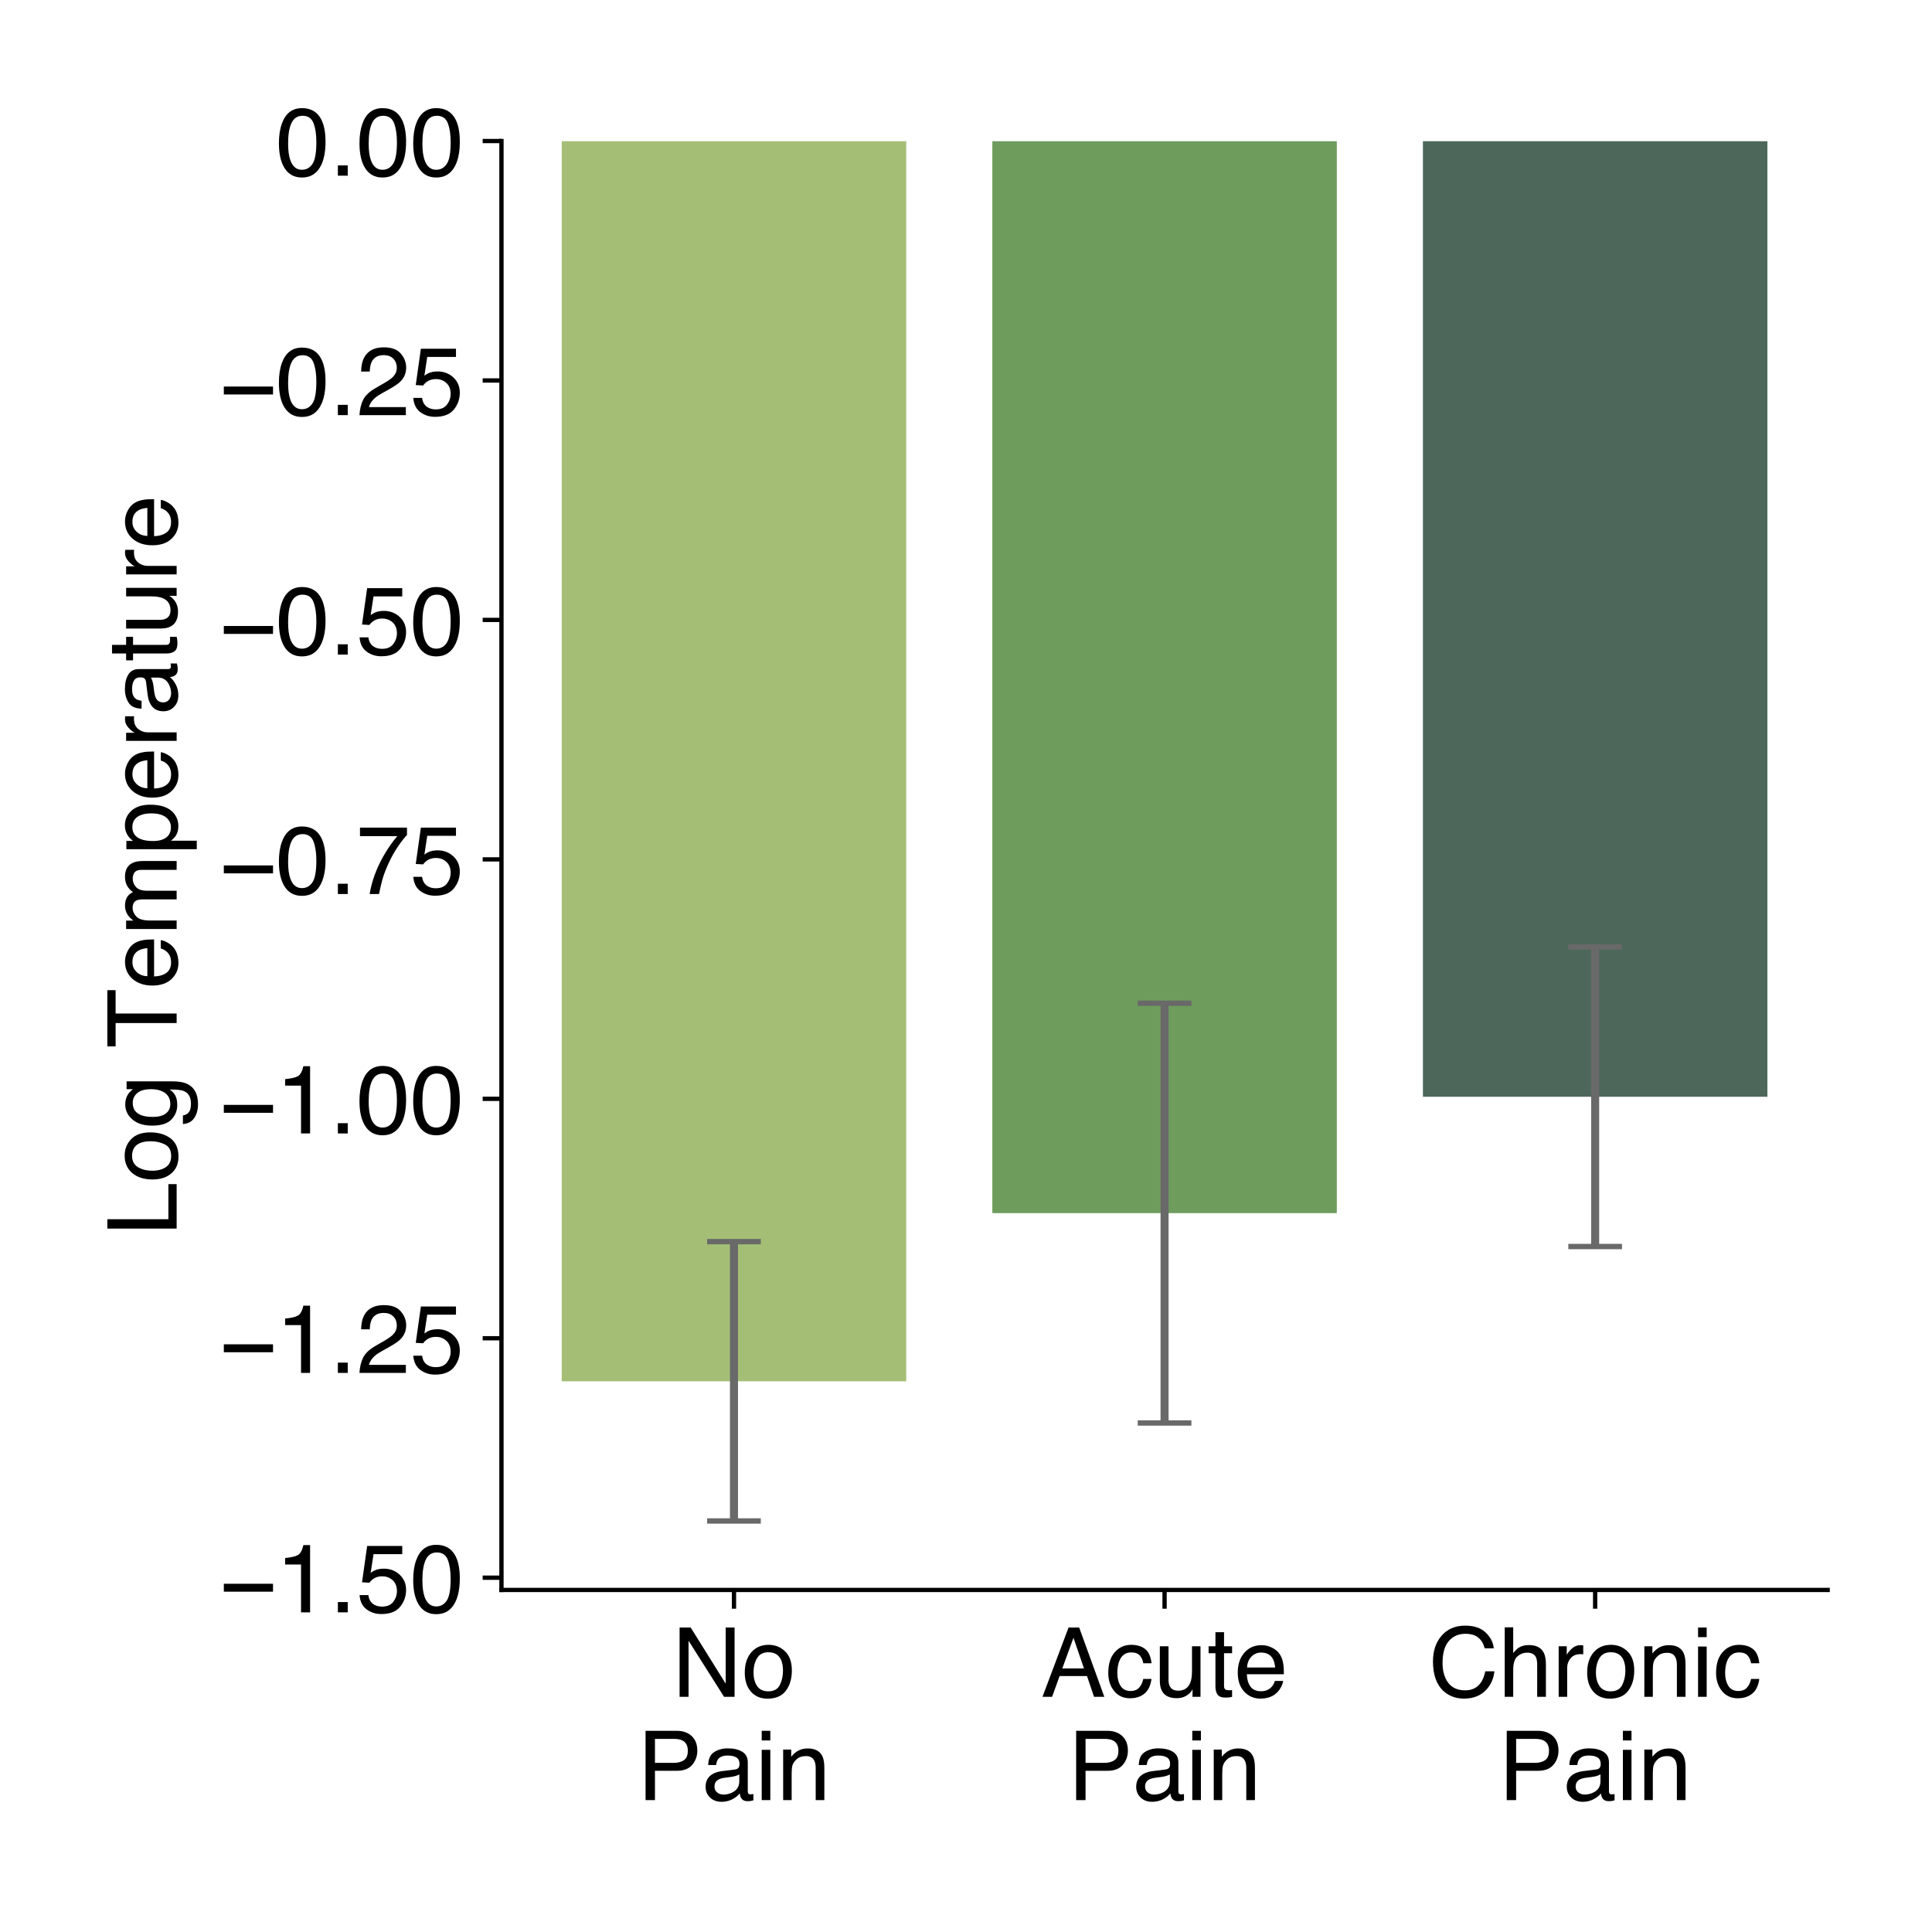
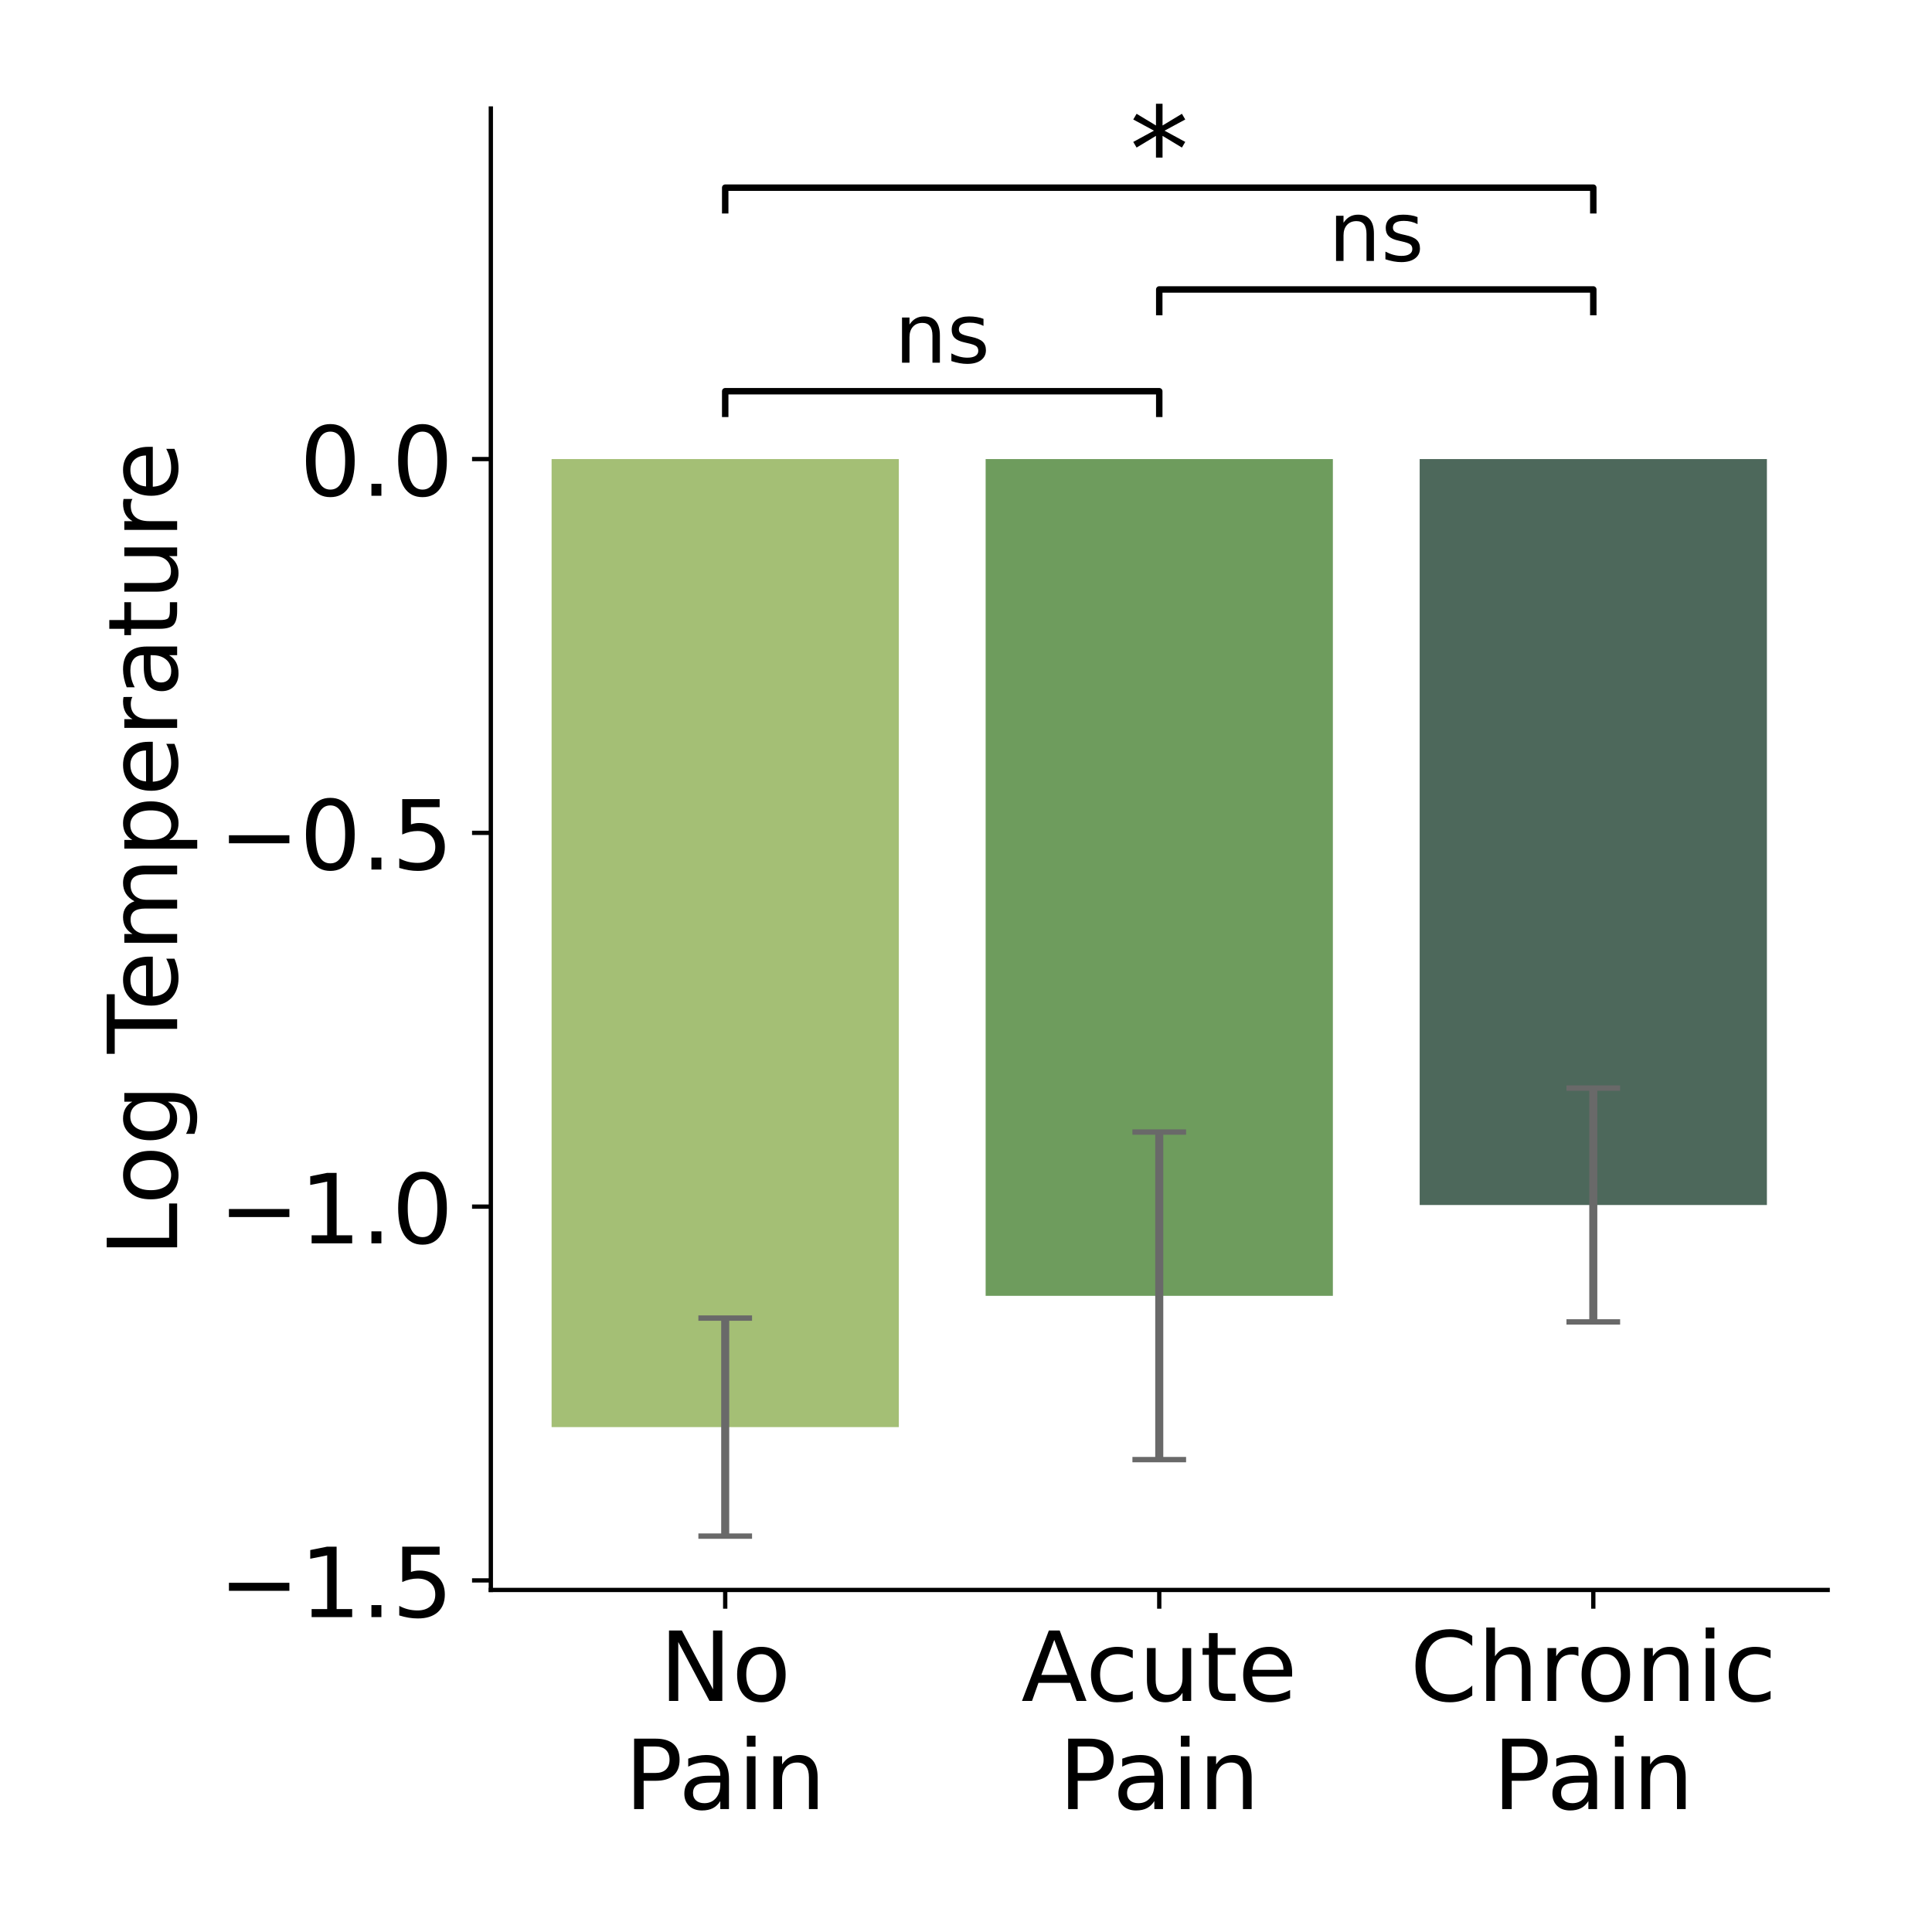
<svg xmlns="http://www.w3.org/2000/svg" xmlns:xlink="http://www.w3.org/1999/xlink" width="360pt" height="360pt" viewBox="0 0 360 360" version="1.1">
  <defs>
    <style type="text/css">*{stroke-linejoin: round; stroke-linecap: butt}</style>
  </defs>
  <g id="figure_1">
    <g id="patch_1">
      <path d="M 0 360  L 360 360  L 360 0  L 0 0  z " style="fill: #ffffff" />
    </g>
    <g id="axes_1">
      <g id="patch_2">
-         <path d="M 93.44 296.264  L 340.56 296.264  L 340.56 26.28  L 93.44 26.28  z " style="fill: #ffffff" />
+         <path d="M 91.46 296.264  L 340.56 296.264  L 340.56 20.218  L 91.46 20.218  z " style="fill: #ffffff" />
      </g>
      <g id="patch_3">
-         <path d="M 104.673 26.28  L 168.86 26.28  L 168.86 257.386  L 104.673 257.386  z " clip-path="url(#p06b70e4360)" style="fill: #85a947; opacity: 0.75" />
+         <path d="M 102.783 85.542  L 167.484 85.542  L 167.484 265.919  L 102.783 265.919  z " clip-path="url(#p947148af30)" style="fill: #85a947; opacity: 0.75" />
      </g>
      <g id="patch_4">
-         <path d="M 184.906 26.28  L 249.094 26.28  L 249.094 226.047  L 184.906 226.047  z " clip-path="url(#p06b70e4360)" style="fill: #3e7b27; opacity: 0.75" />
+         <path d="M 183.659 85.542  L 248.361 85.542  L 248.361 241.46  L 183.659 241.46  z " clip-path="url(#p947148af30)" style="fill: #3e7b27; opacity: 0.75" />
      </g>
      <g id="patch_5">
-         <path d="M 265.14 26.28  L 329.327 26.28  L 329.327 204.364  L 265.14 204.364  z " clip-path="url(#p06b70e4360)" style="fill: #123524; opacity: 0.75" />
+         <path d="M 264.536 85.542  L 329.237 85.542  L 329.237 224.536  L 264.536 224.536  z " clip-path="url(#p947148af30)" style="fill: #123524; opacity: 0.75" />
      </g>
      <g id="matplotlib.axis_1">
        <g id="xtick_1">
          <g id="line2d_1">
            <defs>
-               <path id="mba456133bc" d="M 0 0  L 0 3.5  " style="stroke: #000000; stroke-width: 0.8" />
+               <path id="m9fb3efa54f" d="M 0 0  L 0 3.5  " style="stroke: #000000; stroke-width: 0.8" />
            </defs>
            <g>
-               <use xlink:href="#mba456133bc" x="136.766" y="296.264" style="stroke: #000000; stroke-width: 0.8" />
+               <use xlink:href="#m9fb3efa54f" x="135.133" y="296.264" style="stroke: #000000; stroke-width: 0.8" />
            </g>
          </g>
          <g id="text_1">
-             <g transform="translate(125.2617 316.1762) scale(0.18 -0.18)">
-               <defs>
-                 <path id="Helvetica-4e" d="M 488 4591  L 1222 4591  L 3541 872  L 3541 4591  L 4131 4591  L 4131 0  L 3434 0  L 1081 3716  L 1081 0  L 488 0  L 488 4591  z M 2269 4591  L 2269 4591  z " transform="scale(0.015625)" />
-                 <path id="Helvetica-6f" d="M 1741 363  Q 2300 363 2508 786  Q 2716 1209 2716 1728  Q 2716 2197 2566 2491  Q 2328 2953 1747 2953  Q 1231 2953 997 2559  Q 763 2166 763 1609  Q 763 1075 997 719  Q 1231 363 1741 363  z M 1763 3444  Q 2409 3444 2856 3012  Q 3303 2581 3303 1744  Q 3303 934 2909 406  Q 2516 -122 1688 -122  Q 997 -122 590 345  Q 184 813 184 1600  Q 184 2444 612 2944  Q 1041 3444 1763 3444  z M 1744 3428  L 1744 3428  z " transform="scale(0.015625)" />
-               </defs>
-               <use xlink:href="#Helvetica-4e" />
-               <use xlink:href="#Helvetica-6f" x="72.217" />
-             </g>
-             <g transform="translate(118.7536 335.4227) scale(0.18 -0.18)">
-               <defs>
-                 <path id="Helvetica-50" d="M 547 4591  L 2613 4591  Q 3225 4591 3600 4245  Q 3975 3900 3975 3275  Q 3975 2738 3640 2339  Q 3306 1941 2613 1941  L 1169 1941  L 1169 0  L 547 0  L 547 4591  z M 3347 3272  Q 3347 3778 2972 3959  Q 2766 4056 2406 4056  L 1169 4056  L 1169 2466  L 2406 2466  Q 2825 2466 3086 2644  Q 3347 2822 3347 3272  z " transform="scale(0.015625)" />
-                 <path id="Helvetica-61" d="M 844 891  Q 844 647 1022 506  Q 1200 366 1444 366  Q 1741 366 2019 503  Q 2488 731 2488 1250  L 2488 1703  Q 2384 1638 2221 1594  Q 2059 1550 1903 1531  L 1563 1488  Q 1256 1447 1103 1359  Q 844 1213 844 891  z M 2206 2028  Q 2400 2053 2466 2191  Q 2503 2266 2503 2406  Q 2503 2694 2298 2823  Q 2094 2953 1713 2953  Q 1272 2953 1088 2716  Q 984 2584 953 2325  L 428 2325  Q 444 2944 830 3186  Q 1216 3428 1725 3428  Q 2316 3428 2684 3203  Q 3050 2978 3050 2503  L 3050 575  Q 3050 488 3086 434  Q 3122 381 3238 381  Q 3275 381 3322 386  Q 3369 391 3422 400  L 3422 -16  Q 3291 -53 3222 -62  Q 3153 -72 3034 -72  Q 2744 -72 2613 134  Q 2544 244 2516 444  Q 2344 219 2022 53  Q 1700 -113 1313 -113  Q 847 -113 551 170  Q 256 453 256 878  Q 256 1344 547 1600  Q 838 1856 1309 1916  L 2206 2028  z M 1741 3428  L 1741 3428  z " transform="scale(0.015625)" />
-                 <path id="Helvetica-69" d="M 413 3331  L 984 3331  L 984 0  L 413 0  L 413 3331  z M 413 4591  L 984 4591  L 984 3953  L 413 3953  L 413 4591  z " transform="scale(0.015625)" />
-                 <path id="Helvetica-6e" d="M 413 3347  L 947 3347  L 947 2872  Q 1184 3166 1450 3294  Q 1716 3422 2041 3422  Q 2753 3422 3003 2925  Q 3141 2653 3141 2147  L 3141 0  L 2569 0  L 2569 2109  Q 2569 2416 2478 2603  Q 2328 2916 1934 2916  Q 1734 2916 1606 2875  Q 1375 2806 1200 2600  Q 1059 2434 1017 2257  Q 975 2081 975 1753  L 975 0  L 413 0  L 413 3347  z M 1734 3428  L 1734 3428  z " transform="scale(0.015625)" />
-               </defs>
-               <use xlink:href="#Helvetica-50" />
-               <use xlink:href="#Helvetica-61" x="66.699" />
-               <use xlink:href="#Helvetica-69" x="122.314" />
-               <use xlink:href="#Helvetica-6e" x="144.531" />
+             <g transform="translate(122.8934 316.9412) scale(0.18 -0.18)">
+               <defs>
+                 <path id="DejaVuSans-4e" d="M 628 4666  L 1478 4666  L 3547 763  L 3547 4666  L 4159 4666  L 4159 0  L 3309 0  L 1241 3903  L 1241 0  L 628 0  L 628 4666  z " transform="scale(0.015625)" />
+                 <path id="DejaVuSans-6f" d="M 1959 3097  Q 1497 3097 1228 2736  Q 959 2375 959 1747  Q 959 1119 1226 758  Q 1494 397 1959 397  Q 2419 397 2687 759  Q 2956 1122 2956 1747  Q 2956 2369 2687 2733  Q 2419 3097 1959 3097  z M 1959 3584  Q 2709 3584 3137 3096  Q 3566 2609 3566 1747  Q 3566 888 3137 398  Q 2709 -91 1959 -91  Q 1206 -91 779 398  Q 353 888 353 1747  Q 353 2609 779 3096  Q 1206 3584 1959 3584  z " transform="scale(0.015625)" />
+               </defs>
+               <use xlink:href="#DejaVuSans-4e" />
+               <use xlink:href="#DejaVuSans-6f" transform="translate(74.80469 0)" />
+             </g>
+             <g transform="translate(116.3923 337.0972) scale(0.18 -0.18)">
+               <defs>
+                 <path id="DejaVuSans-50" d="M 1259 4147  L 1259 2394  L 2053 2394  Q 2494 2394 2734 2622  Q 2975 2850 2975 3272  Q 2975 3691 2734 3919  Q 2494 4147 2053 4147  L 1259 4147  z M 628 4666  L 2053 4666  Q 2838 4666 3239 4311  Q 3641 3956 3641 3272  Q 3641 2581 3239 2228  Q 2838 1875 2053 1875  L 1259 1875  L 1259 0  L 628 0  L 628 4666  z " transform="scale(0.015625)" />
+                 <path id="DejaVuSans-61" d="M 2194 1759  Q 1497 1759 1228 1600  Q 959 1441 959 1056  Q 959 750 1161 570  Q 1363 391 1709 391  Q 2188 391 2477 730  Q 2766 1069 2766 1631  L 2766 1759  L 2194 1759  z M 3341 1997  L 3341 0  L 2766 0  L 2766 531  Q 2569 213 2275 61  Q 1981 -91 1556 -91  Q 1019 -91 701 211  Q 384 513 384 1019  Q 384 1609 779 1909  Q 1175 2209 1959 2209  L 2766 2209  L 2766 2266  Q 2766 2663 2505 2880  Q 2244 3097 1772 3097  Q 1472 3097 1187 3025  Q 903 2953 641 2809  L 641 3341  Q 956 3463 1253 3523  Q 1550 3584 1831 3584  Q 2591 3584 2966 3190  Q 3341 2797 3341 1997  z " transform="scale(0.015625)" />
+                 <path id="DejaVuSans-69" d="M 603 3500  L 1178 3500  L 1178 0  L 603 0  L 603 3500  z M 603 4863  L 1178 4863  L 1178 4134  L 603 4134  L 603 4863  z " transform="scale(0.015625)" />
+                 <path id="DejaVuSans-6e" d="M 3513 2113  L 3513 0  L 2938 0  L 2938 2094  Q 2938 2591 2744 2837  Q 2550 3084 2163 3084  Q 1697 3084 1428 2787  Q 1159 2491 1159 1978  L 1159 0  L 581 0  L 581 3500  L 1159 3500  L 1159 2956  Q 1366 3272 1645 3428  Q 1925 3584 2291 3584  Q 2894 3584 3203 3211  Q 3513 2838 3513 2113  z " transform="scale(0.015625)" />
+               </defs>
+               <use xlink:href="#DejaVuSans-50" />
+               <use xlink:href="#DejaVuSans-61" transform="translate(55.80273 0)" />
+               <use xlink:href="#DejaVuSans-69" transform="translate(117.082 0)" />
+               <use xlink:href="#DejaVuSans-6e" transform="translate(144.8652 0)" />
            </g>
          </g>
        </g>
        <g id="xtick_2">
          <g id="line2d_2">
            <g>
-               <use xlink:href="#mba456133bc" x="217" y="296.264" style="stroke: #000000; stroke-width: 0.8" />
+               <use xlink:href="#m9fb3efa54f" x="216.01" y="296.264" style="stroke: #000000; stroke-width: 0.8" />
            </g>
          </g>
          <g id="text_2">
-             <g transform="translate(193.9867 316.1762) scale(0.18 -0.18)">
-               <defs>
-                 <path id="Helvetica-41" d="M 2844 1881  L 2147 3909  L 1406 1881  L 2844 1881  z M 1822 4591  L 2525 4591  L 4191 0  L 3509 0  L 3044 1375  L 1228 1375  L 731 0  L 94 0  L 1822 4591  z M 2144 4591  L 2144 4591  z " transform="scale(0.015625)" />
-                 <path id="Helvetica-63" d="M 1703 3444  Q 2269 3444 2623 3169  Q 2978 2894 3050 2222  L 2503 2222  Q 2453 2531 2275 2736  Q 2097 2941 1703 2941  Q 1166 2941 934 2416  Q 784 2075 784 1575  Q 784 1072 996 728  Q 1209 384 1666 384  Q 2016 384 2220 598  Q 2425 813 2503 1184  L 3050 1184  Q 2956 519 2581 211  Q 2206 -97 1622 -97  Q 966 -97 575 383  Q 184 863 184 1581  Q 184 2463 612 2953  Q 1041 3444 1703 3444  z M 1616 3428  L 1616 3428  z " transform="scale(0.015625)" />
-                 <path id="Helvetica-75" d="M 975 3347  L 975 1125  Q 975 869 1056 706  Q 1206 406 1616 406  Q 2203 406 2416 931  Q 2531 1213 2531 1703  L 2531 3347  L 3094 3347  L 3094 0  L 2563 0  L 2569 494  Q 2459 303 2297 172  Q 1975 -91 1516 -91  Q 800 -91 541 388  Q 400 644 400 1072  L 400 3347  L 975 3347  z M 1747 3428  L 1747 3428  z " transform="scale(0.015625)" />
-                 <path id="Helvetica-74" d="M 525 4281  L 1094 4281  L 1094 3347  L 1628 3347  L 1628 2888  L 1094 2888  L 1094 703  Q 1094 528 1213 469  Q 1278 434 1431 434  Q 1472 434 1519 436  Q 1566 438 1628 444  L 1628 0  Q 1531 -28 1426 -40  Q 1322 -53 1200 -53  Q 806 -53 665 148  Q 525 350 525 672  L 525 2888  L 72 2888  L 72 3347  L 525 3347  L 525 4281  z " transform="scale(0.015625)" />
-                 <path id="Helvetica-65" d="M 1806 3422  Q 2163 3422 2497 3255  Q 2831 3088 3006 2822  Q 3175 2569 3231 2231  Q 3281 2000 3281 1494  L 828 1494  Q 844 984 1069 676  Q 1294 369 1766 369  Q 2206 369 2469 659  Q 2619 828 2681 1050  L 3234 1050  Q 3213 866 3089 639  Q 2966 413 2813 269  Q 2556 19 2178 -69  Q 1975 -119 1719 -119  Q 1094 -119 659 336  Q 225 791 225 1609  Q 225 2416 662 2919  Q 1100 3422 1806 3422  z M 2703 1941  Q 2669 2306 2544 2525  Q 2313 2931 1772 2931  Q 1384 2931 1121 2651  Q 859 2372 844 1941  L 2703 1941  z M 1753 3428  L 1753 3428  z " transform="scale(0.015625)" />
-               </defs>
-               <use xlink:href="#Helvetica-41" />
-               <use xlink:href="#Helvetica-63" x="66.699" />
-               <use xlink:href="#Helvetica-75" x="116.699" />
-               <use xlink:href="#Helvetica-74" x="172.314" />
-               <use xlink:href="#Helvetica-65" x="200.098" />
-             </g>
-             <g transform="translate(198.9873 335.4227) scale(0.18 -0.18)">
-               <use xlink:href="#Helvetica-50" />
-               <use xlink:href="#Helvetica-61" x="66.699" />
-               <use xlink:href="#Helvetica-69" x="122.314" />
-               <use xlink:href="#Helvetica-6e" x="144.531" />
+             <g transform="translate(190.2925 316.9412) scale(0.18 -0.18)">
+               <defs>
+                 <path id="DejaVuSans-41" d="M 2188 4044  L 1331 1722  L 3047 1722  L 2188 4044  z M 1831 4666  L 2547 4666  L 4325 0  L 3669 0  L 3244 1197  L 1141 1197  L 716 0  L 50 0  L 1831 4666  z " transform="scale(0.015625)" />
+                 <path id="DejaVuSans-63" d="M 3122 3366  L 3122 2828  Q 2878 2963 2633 3030  Q 2388 3097 2138 3097  Q 1578 3097 1268 2742  Q 959 2388 959 1747  Q 959 1106 1268 751  Q 1578 397 2138 397  Q 2388 397 2633 464  Q 2878 531 3122 666  L 3122 134  Q 2881 22 2623 -34  Q 2366 -91 2075 -91  Q 1284 -91 818 406  Q 353 903 353 1747  Q 353 2603 823 3093  Q 1294 3584 2113 3584  Q 2378 3584 2631 3529  Q 2884 3475 3122 3366  z " transform="scale(0.015625)" />
+                 <path id="DejaVuSans-75" d="M 544 1381  L 544 3500  L 1119 3500  L 1119 1403  Q 1119 906 1312 657  Q 1506 409 1894 409  Q 2359 409 2629 706  Q 2900 1003 2900 1516  L 2900 3500  L 3475 3500  L 3475 0  L 2900 0  L 2900 538  Q 2691 219 2414 64  Q 2138 -91 1772 -91  Q 1169 -91 856 284  Q 544 659 544 1381  z M 1991 3584  L 1991 3584  z " transform="scale(0.015625)" />
+                 <path id="DejaVuSans-74" d="M 1172 4494  L 1172 3500  L 2356 3500  L 2356 3053  L 1172 3053  L 1172 1153  Q 1172 725 1289 603  Q 1406 481 1766 481  L 2356 481  L 2356 0  L 1766 0  Q 1100 0 847 248  Q 594 497 594 1153  L 594 3053  L 172 3053  L 172 3500  L 594 3500  L 594 4494  L 1172 4494  z " transform="scale(0.015625)" />
+                 <path id="DejaVuSans-65" d="M 3597 1894  L 3597 1613  L 953 1613  Q 991 1019 1311 708  Q 1631 397 2203 397  Q 2534 397 2845 478  Q 3156 559 3463 722  L 3463 178  Q 3153 47 2828 -22  Q 2503 -91 2169 -91  Q 1331 -91 842 396  Q 353 884 353 1716  Q 353 2575 817 3079  Q 1281 3584 2069 3584  Q 2775 3584 3186 3129  Q 3597 2675 3597 1894  z M 3022 2063  Q 3016 2534 2758 2815  Q 2500 3097 2075 3097  Q 1594 3097 1305 2825  Q 1016 2553 972 2059  L 3022 2063  z " transform="scale(0.015625)" />
+               </defs>
+               <use xlink:href="#DejaVuSans-41" />
+               <use xlink:href="#DejaVuSans-63" transform="translate(66.6582 0)" />
+               <use xlink:href="#DejaVuSans-75" transform="translate(121.6387 0)" />
+               <use xlink:href="#DejaVuSans-74" transform="translate(185.0176 0)" />
+               <use xlink:href="#DejaVuSans-65" transform="translate(224.2266 0)" />
+             </g>
+             <g transform="translate(197.2689 337.0972) scale(0.18 -0.18)">
+               <use xlink:href="#DejaVuSans-50" />
+               <use xlink:href="#DejaVuSans-61" transform="translate(55.80273 0)" />
+               <use xlink:href="#DejaVuSans-69" transform="translate(117.082 0)" />
+               <use xlink:href="#DejaVuSans-6e" transform="translate(144.8652 0)" />
            </g>
          </g>
        </g>
        <g id="xtick_3">
          <g id="line2d_3">
            <g>
-               <use xlink:href="#mba456133bc" x="297.234" y="296.264" style="stroke: #000000; stroke-width: 0.8" />
+               <use xlink:href="#m9fb3efa54f" x="296.887" y="296.264" style="stroke: #000000; stroke-width: 0.8" />
            </g>
          </g>
          <g id="text_3">
-             <g transform="translate(266.2231 316.1762) scale(0.18 -0.18)">
-               <defs>
-                 <path id="Helvetica-43" d="M 2422 4716  Q 3294 4716 3775 4256  Q 4256 3797 4309 3213  L 3703 3213  Q 3600 3656 3292 3915  Q 2984 4175 2428 4175  Q 1750 4175 1333 3698  Q 916 3222 916 2238  Q 916 1431 1292 929  Q 1669 428 2416 428  Q 3103 428 3463 956  Q 3653 1234 3747 1688  L 4353 1688  Q 4272 963 3816 472  Q 3269 -119 2341 -119  Q 1541 -119 997 366  Q 281 1006 281 2344  Q 281 3359 819 4009  Q 1400 4716 2422 4716  z M 2297 4716  L 2297 4716  z " transform="scale(0.015625)" />
-                 <path id="Helvetica-68" d="M 413 4606  L 975 4606  L 975 2894  Q 1175 3147 1334 3250  Q 1606 3428 2013 3428  Q 2741 3428 3000 2919  Q 3141 2641 3141 2147  L 3141 0  L 2563 0  L 2563 2109  Q 2563 2478 2469 2650  Q 2316 2925 1894 2925  Q 1544 2925 1259 2684  Q 975 2444 975 1775  L 975 0  L 413 0  L 413 4606  z " transform="scale(0.015625)" />
-                 <path id="Helvetica-72" d="M 428 3347  L 963 3347  L 963 2769  Q 1028 2938 1284 3180  Q 1541 3422 1875 3422  Q 1891 3422 1928 3419  Q 1966 3416 2056 3406  L 2056 2813  Q 2006 2822 1964 2825  Q 1922 2828 1872 2828  Q 1447 2828 1219 2554  Q 991 2281 991 1925  L 991 0  L 428 0  L 428 3347  z " transform="scale(0.015625)" />
-               </defs>
-               <use xlink:href="#Helvetica-43" />
-               <use xlink:href="#Helvetica-68" x="72.217" />
-               <use xlink:href="#Helvetica-72" x="127.832" />
-               <use xlink:href="#Helvetica-6f" x="161.133" />
-               <use xlink:href="#Helvetica-6e" x="216.748" />
-               <use xlink:href="#Helvetica-69" x="272.363" />
-               <use xlink:href="#Helvetica-63" x="294.58" />
-             </g>
-             <g transform="translate(279.2211 335.4227) scale(0.18 -0.18)">
-               <use xlink:href="#Helvetica-50" />
-               <use xlink:href="#Helvetica-61" x="66.699" />
-               <use xlink:href="#Helvetica-69" x="122.314" />
-               <use xlink:href="#Helvetica-6e" x="144.531" />
+             <g transform="translate(262.7415 316.9412) scale(0.18 -0.18)">
+               <defs>
+                 <path id="DejaVuSans-43" d="M 4122 4306  L 4122 3641  Q 3803 3938 3442 4084  Q 3081 4231 2675 4231  Q 1875 4231 1450 3742  Q 1025 3253 1025 2328  Q 1025 1406 1450 917  Q 1875 428 2675 428  Q 3081 428 3442 575  Q 3803 722 4122 1019  L 4122 359  Q 3791 134 3420 21  Q 3050 -91 2638 -91  Q 1578 -91 968 557  Q 359 1206 359 2328  Q 359 3453 968 4101  Q 1578 4750 2638 4750  Q 3056 4750 3426 4639  Q 3797 4528 4122 4306  z " transform="scale(0.015625)" />
+                 <path id="DejaVuSans-68" d="M 3513 2113  L 3513 0  L 2938 0  L 2938 2094  Q 2938 2591 2744 2837  Q 2550 3084 2163 3084  Q 1697 3084 1428 2787  Q 1159 2491 1159 1978  L 1159 0  L 581 0  L 581 4863  L 1159 4863  L 1159 2956  Q 1366 3272 1645 3428  Q 1925 3584 2291 3584  Q 2894 3584 3203 3211  Q 3513 2838 3513 2113  z " transform="scale(0.015625)" />
+                 <path id="DejaVuSans-72" d="M 2631 2963  Q 2534 3019 2420 3045  Q 2306 3072 2169 3072  Q 1681 3072 1420 2755  Q 1159 2438 1159 1844  L 1159 0  L 581 0  L 581 3500  L 1159 3500  L 1159 2956  Q 1341 3275 1631 3429  Q 1922 3584 2338 3584  Q 2397 3584 2469 3576  Q 2541 3569 2628 3553  L 2631 2963  z " transform="scale(0.015625)" />
+               </defs>
+               <use xlink:href="#DejaVuSans-43" />
+               <use xlink:href="#DejaVuSans-68" transform="translate(69.82422 0)" />
+               <use xlink:href="#DejaVuSans-72" transform="translate(133.2031 0)" />
+               <use xlink:href="#DejaVuSans-6f" transform="translate(172.0664 0)" />
+               <use xlink:href="#DejaVuSans-6e" transform="translate(233.248 0)" />
+               <use xlink:href="#DejaVuSans-69" transform="translate(296.627 0)" />
+               <use xlink:href="#DejaVuSans-63" transform="translate(324.4102 0)" />
+             </g>
+             <g transform="translate(278.1455 337.0972) scale(0.18 -0.18)">
+               <use xlink:href="#DejaVuSans-50" />
+               <use xlink:href="#DejaVuSans-61" transform="translate(55.80273 0)" />
+               <use xlink:href="#DejaVuSans-69" transform="translate(117.082 0)" />
+               <use xlink:href="#DejaVuSans-6e" transform="translate(144.8652 0)" />
            </g>
          </g>
        </g>
      </g>
      <g id="matplotlib.axis_2">
        <g id="ytick_1">
          <g id="line2d_4">
            <defs>
-               <path id="m35de6fe014" d="M 0 0  L -3.5 0  " style="stroke: #000000; stroke-width: 0.8" />
+               <path id="m0799de31fa" d="M 0 0  L -3.5 0  " style="stroke: #000000; stroke-width: 0.8" />
            </defs>
            <g>
-               <use xlink:href="#m35de6fe014" x="93.44" y="293.982" style="stroke: #000000; stroke-width: 0.8" />
+               <use xlink:href="#m0799de31fa" x="91.46" y="294.483" style="stroke: #000000; stroke-width: 0.8" />
            </g>
          </g>
          <g id="text_4">
-             <g transform="translate(40.89719 300.438) scale(0.18 -0.18)">
-               <defs>
-                 <path id="Helvetica-2212" d="M 3547 1894  L 3547 1369  L 288 1369  L 288 1894  L 3547 1894  z " transform="scale(0.015625)" />
-                 <path id="Helvetica-31" d="M 613 3169  L 613 3600  Q 1222 3659 1462 3798  Q 1703 3938 1822 4456  L 2266 4456  L 2266 0  L 1666 0  L 1666 3169  L 613 3169  z " transform="scale(0.015625)" />
-                 <path id="Helvetica-2e" d="M 547 681  L 1200 681  L 1200 0  L 547 0  L 547 681  z " transform="scale(0.015625)" />
-                 <path id="Helvetica-35" d="M 791 1141  Q 847 659 1238 475  Q 1438 381 1700 381  Q 2200 381 2440 700  Q 2681 1019 2681 1406  Q 2681 1875 2395 2131  Q 2109 2388 1709 2388  Q 1419 2388 1211 2275  Q 1003 2163 856 1963  L 369 1991  L 709 4400  L 3034 4400  L 3034 3856  L 1131 3856  L 941 2613  Q 1097 2731 1238 2791  Q 1488 2894 1816 2894  Q 2431 2894 2859 2497  Q 3288 2100 3288 1491  Q 3288 856 2895 371  Q 2503 -113 1644 -113  Q 1097 -113 676 195  Q 256 503 206 1141  L 791 1141  z " transform="scale(0.015625)" />
-                 <path id="Helvetica-30" d="M 1731 4475  Q 2600 4475 2988 3759  Q 3288 3206 3288 2244  Q 3288 1331 3016 734  Q 2622 -122 1728 -122  Q 922 -122 528 578  Q 200 1163 200 2147  Q 200 2909 397 3456  Q 766 4475 1731 4475  z M 1725 391  Q 2163 391 2422 778  Q 2681 1166 2681 2222  Q 2681 2984 2493 3476  Q 2306 3969 1766 3969  Q 1269 3969 1039 3501  Q 809 3034 809 2125  Q 809 1441 956 1025  Q 1181 391 1725 391  z " transform="scale(0.015625)" />
-               </defs>
-               <use xlink:href="#Helvetica-2212" />
-               <use xlink:href="#Helvetica-31" x="58.398" />
-               <use xlink:href="#Helvetica-2e" x="114.014" />
-               <use xlink:href="#Helvetica-35" x="141.797" />
-               <use xlink:href="#Helvetica-30" x="197.412" />
+             <g transform="translate(40.75094 301.3214) scale(0.18 -0.18)">
+               <defs>
+                 <path id="DejaVuSans-2212" d="M 678 2272  L 4684 2272  L 4684 1741  L 678 1741  L 678 2272  z " transform="scale(0.015625)" />
+                 <path id="DejaVuSans-31" d="M 794 531  L 1825 531  L 1825 4091  L 703 3866  L 703 4441  L 1819 4666  L 2450 4666  L 2450 531  L 3481 531  L 3481 0  L 794 0  L 794 531  z " transform="scale(0.015625)" />
+                 <path id="DejaVuSans-2e" d="M 684 794  L 1344 794  L 1344 0  L 684 0  L 684 794  z " transform="scale(0.015625)" />
+                 <path id="DejaVuSans-35" d="M 691 4666  L 3169 4666  L 3169 4134  L 1269 4134  L 1269 2991  Q 1406 3038 1543 3061  Q 1681 3084 1819 3084  Q 2600 3084 3056 2656  Q 3513 2228 3513 1497  Q 3513 744 3044 326  Q 2575 -91 1722 -91  Q 1428 -91 1123 -41  Q 819 9 494 109  L 494 744  Q 775 591 1075 516  Q 1375 441 1709 441  Q 2250 441 2565 725  Q 2881 1009 2881 1497  Q 2881 1984 2565 2268  Q 2250 2553 1709 2553  Q 1456 2553 1204 2497  Q 953 2441 691 2322  L 691 4666  z " transform="scale(0.015625)" />
+               </defs>
+               <use xlink:href="#DejaVuSans-2212" />
+               <use xlink:href="#DejaVuSans-31" transform="translate(83.78906 0)" />
+               <use xlink:href="#DejaVuSans-2e" transform="translate(147.4121 0)" />
+               <use xlink:href="#DejaVuSans-35" transform="translate(179.1992 0)" />
            </g>
          </g>
        </g>
        <g id="ytick_2">
          <g id="line2d_5">
            <g>
-               <use xlink:href="#m35de6fe014" x="93.44" y="249.365" style="stroke: #000000; stroke-width: 0.8" />
+               <use xlink:href="#m0799de31fa" x="91.46" y="224.836" style="stroke: #000000; stroke-width: 0.8" />
            </g>
          </g>
          <g id="text_5">
-             <g transform="translate(40.89719 255.821) scale(0.18 -0.18)">
-               <defs>
-                 <path id="Helvetica-32" d="M 200 0  Q 231 578 439 1006  Q 647 1434 1250 1784  L 1850 2131  Q 2253 2366 2416 2531  Q 2672 2791 2672 3125  Q 2672 3516 2437 3745  Q 2203 3975 1813 3975  Q 1234 3975 1013 3538  Q 894 3303 881 2888  L 309 2888  Q 319 3472 525 3841  Q 891 4491 1816 4491  Q 2584 4491 2939 4075  Q 3294 3659 3294 3150  Q 3294 2613 2916 2231  Q 2697 2009 2131 1694  L 1703 1456  Q 1397 1288 1222 1134  Q 909 863 828 531  L 3272 531  L 3272 0  L 200 0  z " transform="scale(0.015625)" />
-               </defs>
-               <use xlink:href="#Helvetica-2212" />
-               <use xlink:href="#Helvetica-31" x="58.398" />
-               <use xlink:href="#Helvetica-2e" x="114.014" />
-               <use xlink:href="#Helvetica-32" x="141.797" />
-               <use xlink:href="#Helvetica-35" x="197.412" />
+             <g transform="translate(40.75094 231.6744) scale(0.18 -0.18)">
+               <defs>
+                 <path id="DejaVuSans-30" d="M 2034 4250  Q 1547 4250 1301 3770  Q 1056 3291 1056 2328  Q 1056 1369 1301 889  Q 1547 409 2034 409  Q 2525 409 2770 889  Q 3016 1369 3016 2328  Q 3016 3291 2770 3770  Q 2525 4250 2034 4250  z M 2034 4750  Q 2819 4750 3233 4129  Q 3647 3509 3647 2328  Q 3647 1150 3233 529  Q 2819 -91 2034 -91  Q 1250 -91 836 529  Q 422 1150 422 2328  Q 422 3509 836 4129  Q 1250 4750 2034 4750  z " transform="scale(0.015625)" />
+               </defs>
+               <use xlink:href="#DejaVuSans-2212" />
+               <use xlink:href="#DejaVuSans-31" transform="translate(83.78906 0)" />
+               <use xlink:href="#DejaVuSans-2e" transform="translate(147.4121 0)" />
+               <use xlink:href="#DejaVuSans-30" transform="translate(179.1992 0)" />
            </g>
          </g>
        </g>
        <g id="ytick_3">
          <g id="line2d_6">
            <g>
-               <use xlink:href="#m35de6fe014" x="93.44" y="204.748" style="stroke: #000000; stroke-width: 0.8" />
+               <use xlink:href="#m0799de31fa" x="91.46" y="155.189" style="stroke: #000000; stroke-width: 0.8" />
            </g>
          </g>
          <g id="text_6">
-             <g transform="translate(40.89719 211.204) scale(0.18 -0.18)">
-               <use xlink:href="#Helvetica-2212" />
-               <use xlink:href="#Helvetica-31" x="58.398" />
-               <use xlink:href="#Helvetica-2e" x="114.014" />
-               <use xlink:href="#Helvetica-30" x="141.797" />
-               <use xlink:href="#Helvetica-30" x="197.412" />
+             <g transform="translate(40.75094 162.0273) scale(0.18 -0.18)">
+               <use xlink:href="#DejaVuSans-2212" />
+               <use xlink:href="#DejaVuSans-30" transform="translate(83.78906 0)" />
+               <use xlink:href="#DejaVuSans-2e" transform="translate(147.4121 0)" />
+               <use xlink:href="#DejaVuSans-35" transform="translate(179.1992 0)" />
            </g>
          </g>
        </g>
        <g id="ytick_4">
          <g id="line2d_7">
            <g>
-               <use xlink:href="#m35de6fe014" x="93.44" y="160.131" style="stroke: #000000; stroke-width: 0.8" />
+               <use xlink:href="#m0799de31fa" x="91.46" y="85.542" style="stroke: #000000; stroke-width: 0.8" />
            </g>
          </g>
          <g id="text_7">
-             <g transform="translate(40.89719 166.587) scale(0.18 -0.18)">
-               <defs>
-                 <path id="Helvetica-37" d="M 3347 4400  L 3347 3909  Q 3131 3700 2773 3181  Q 2416 2663 2141 2063  Q 1869 1478 1728 997  Q 1638 688 1494 0  L 872 0  Q 1084 1281 1809 2550  Q 2238 3294 2709 3834  L 234 3834  L 234 4400  L 3347 4400  z " transform="scale(0.015625)" />
-               </defs>
-               <use xlink:href="#Helvetica-2212" />
-               <use xlink:href="#Helvetica-30" x="58.398" />
-               <use xlink:href="#Helvetica-2e" x="114.014" />
-               <use xlink:href="#Helvetica-37" x="141.797" />
-               <use xlink:href="#Helvetica-35" x="197.412" />
-             </g>
-           </g>
-         </g>
-         <g id="ytick_5">
-           <g id="line2d_8">
-             <g>
-               <use xlink:href="#m35de6fe014" x="93.44" y="115.514" style="stroke: #000000; stroke-width: 0.8" />
-             </g>
-           </g>
-           <g id="text_8">
-             <g transform="translate(40.89719 121.9701) scale(0.18 -0.18)">
-               <use xlink:href="#Helvetica-2212" />
-               <use xlink:href="#Helvetica-30" x="58.398" />
-               <use xlink:href="#Helvetica-2e" x="114.014" />
-               <use xlink:href="#Helvetica-35" x="141.797" />
-               <use xlink:href="#Helvetica-30" x="197.412" />
-             </g>
-           </g>
-         </g>
-         <g id="ytick_6">
-           <g id="line2d_9">
-             <g>
-               <use xlink:href="#m35de6fe014" x="93.44" y="70.897" style="stroke: #000000; stroke-width: 0.8" />
-             </g>
-           </g>
-           <g id="text_9">
-             <g transform="translate(40.89719 77.35308) scale(0.18 -0.18)">
-               <use xlink:href="#Helvetica-2212" />
-               <use xlink:href="#Helvetica-30" x="58.398" />
-               <use xlink:href="#Helvetica-2e" x="114.014" />
-               <use xlink:href="#Helvetica-32" x="141.797" />
-               <use xlink:href="#Helvetica-35" x="197.412" />
-             </g>
-           </g>
-         </g>
-         <g id="ytick_7">
-           <g id="line2d_10">
-             <g>
-               <use xlink:href="#m35de6fe014" x="93.44" y="26.28" style="stroke: #000000; stroke-width: 0.8" />
-             </g>
-           </g>
-           <g id="text_10">
-             <g transform="translate(51.41031 32.73609) scale(0.18 -0.18)">
-               <use xlink:href="#Helvetica-30" />
-               <use xlink:href="#Helvetica-2e" x="55.615" />
-               <use xlink:href="#Helvetica-30" x="83.398" />
-               <use xlink:href="#Helvetica-30" x="139.014" />
-             </g>
-           </g>
-         </g>
-         <g id="text_11">
-           <g transform="translate(32.91469 230.3034) rotate(-90) scale(0.18 -0.18)">
+             <g transform="translate(55.83438 92.38023) scale(0.18 -0.18)">
+               <use xlink:href="#DejaVuSans-30" />
+               <use xlink:href="#DejaVuSans-2e" transform="translate(63.62305 0)" />
+               <use xlink:href="#DejaVuSans-30" transform="translate(95.41016 0)" />
+             </g>
+           </g>
+         </g>
+         <g id="text_8">
+           <g transform="translate(33.0075 234.184) rotate(-90) scale(0.18 -0.18)">
            <defs>
-               <path id="Helvetica-4c" d="M 488 4591  L 1109 4591  L 1109 547  L 3434 547  L 3434 0  L 488 0  L 488 4591  z " transform="scale(0.015625)" />
-               <path id="Helvetica-67" d="M 1594 3406  Q 1988 3406 2281 3213  Q 2441 3103 2606 2894  L 2606 3316  L 3125 3316  L 3125 272  Q 3125 -366 2938 -734  Q 2588 -1416 1616 -1416  Q 1075 -1416 706 -1173  Q 338 -931 294 -416  L 866 -416  Q 906 -641 1028 -763  Q 1219 -950 1628 -950  Q 2275 -950 2475 -494  Q 2594 -225 2584 466  Q 2416 209 2178 84  Q 1941 -41 1550 -41  Q 1006 -41 598 345  Q 191 731 191 1622  Q 191 2463 602 2934  Q 1013 3406 1594 3406  z M 2606 1688  Q 2606 2309 2350 2609  Q 2094 2909 1697 2909  Q 1103 2909 884 2353  Q 769 2056 769 1575  Q 769 1009 998 714  Q 1228 419 1616 419  Q 2222 419 2469 966  Q 2606 1275 2606 1688  z M 1659 3428  L 1659 3428  z " transform="scale(0.015625)" />
-               <path id="Helvetica-20" transform="scale(0.015625)" />
-               <path id="Helvetica-54" d="M 3828 4591  L 3828 4044  L 2281 4044  L 2281 0  L 1650 0  L 1650 4044  L 103 4044  L 103 4591  L 3828 4591  z " transform="scale(0.015625)" />
-               <path id="Helvetica-6d" d="M 413 3347  L 969 3347  L 969 2872  Q 1169 3119 1331 3231  Q 1609 3422 1963 3422  Q 2363 3422 2606 3225  Q 2744 3113 2856 2894  Q 3044 3163 3297 3292  Q 3550 3422 3866 3422  Q 4541 3422 4784 2934  Q 4916 2672 4916 2228  L 4916 0  L 4331 0  L 4331 2325  Q 4331 2659 4164 2784  Q 3997 2909 3756 2909  Q 3425 2909 3186 2687  Q 2947 2466 2947 1947  L 2947 0  L 2375 0  L 2375 2184  Q 2375 2525 2294 2681  Q 2166 2916 1816 2916  Q 1497 2916 1236 2669  Q 975 2422 975 1775  L 975 0  L 413 0  L 413 3347  z " transform="scale(0.015625)" />
-               <path id="Helvetica-70" d="M 1825 378  Q 2219 378 2480 708  Q 2741 1038 2741 1694  Q 2741 2094 2625 2381  Q 2406 2934 1825 2934  Q 1241 2934 1025 2350  Q 909 2038 909 1556  Q 909 1169 1025 897  Q 1244 378 1825 378  z M 369 3331  L 916 3331  L 916 2888  Q 1084 3116 1284 3241  Q 1569 3428 1953 3428  Q 2522 3428 2919 2992  Q 3316 2556 3316 1747  Q 3316 653 2744 184  Q 2381 -113 1900 -113  Q 1522 -113 1266 53  Q 1116 147 931 375  L 931 -1334  L 369 -1334  L 369 3331  z " transform="scale(0.015625)" />
+               <path id="DejaVuSans-4c" d="M 628 4666  L 1259 4666  L 1259 531  L 3531 531  L 3531 0  L 628 0  L 628 4666  z " transform="scale(0.015625)" />
+               <path id="DejaVuSans-67" d="M 2906 1791  Q 2906 2416 2648 2759  Q 2391 3103 1925 3103  Q 1463 3103 1205 2759  Q 947 2416 947 1791  Q 947 1169 1205 825  Q 1463 481 1925 481  Q 2391 481 2648 825  Q 2906 1169 2906 1791  z M 3481 434  Q 3481 -459 3084 -895  Q 2688 -1331 1869 -1331  Q 1566 -1331 1297 -1286  Q 1028 -1241 775 -1147  L 775 -588  Q 1028 -725 1275 -790  Q 1522 -856 1778 -856  Q 2344 -856 2625 -561  Q 2906 -266 2906 331  L 2906 616  Q 2728 306 2450 153  Q 2172 0 1784 0  Q 1141 0 747 490  Q 353 981 353 1791  Q 353 2603 747 3093  Q 1141 3584 1784 3584  Q 2172 3584 2450 3431  Q 2728 3278 2906 2969  L 2906 3500  L 3481 3500  L 3481 434  z " transform="scale(0.015625)" />
+               <path id="DejaVuSans-20" transform="scale(0.015625)" />
+               <path id="DejaVuSans-54" d="M -19 4666  L 3928 4666  L 3928 4134  L 2272 4134  L 2272 0  L 1638 0  L 1638 4134  L -19 4134  L -19 4666  z " transform="scale(0.015625)" />
+               <path id="DejaVuSans-6d" d="M 3328 2828  Q 3544 3216 3844 3400  Q 4144 3584 4550 3584  Q 5097 3584 5394 3201  Q 5691 2819 5691 2113  L 5691 0  L 5113 0  L 5113 2094  Q 5113 2597 4934 2840  Q 4756 3084 4391 3084  Q 3944 3084 3684 2787  Q 3425 2491 3425 1978  L 3425 0  L 2847 0  L 2847 2094  Q 2847 2600 2669 2842  Q 2491 3084 2119 3084  Q 1678 3084 1418 2786  Q 1159 2488 1159 1978  L 1159 0  L 581 0  L 581 3500  L 1159 3500  L 1159 2956  Q 1356 3278 1631 3431  Q 1906 3584 2284 3584  Q 2666 3584 2933 3390  Q 3200 3197 3328 2828  z " transform="scale(0.015625)" />
+               <path id="DejaVuSans-70" d="M 1159 525  L 1159 -1331  L 581 -1331  L 581 3500  L 1159 3500  L 1159 2969  Q 1341 3281 1617 3432  Q 1894 3584 2278 3584  Q 2916 3584 3314 3078  Q 3713 2572 3713 1747  Q 3713 922 3314 415  Q 2916 -91 2278 -91  Q 1894 -91 1617 61  Q 1341 213 1159 525  z M 3116 1747  Q 3116 2381 2855 2742  Q 2594 3103 2138 3103  Q 1681 3103 1420 2742  Q 1159 2381 1159 1747  Q 1159 1113 1420 752  Q 1681 391 2138 391  Q 2594 391 2855 752  Q 3116 1113 3116 1747  z " transform="scale(0.015625)" />
            </defs>
-             <use xlink:href="#Helvetica-4c" />
-             <use xlink:href="#Helvetica-6f" x="55.615" />
-             <use xlink:href="#Helvetica-67" x="111.23" />
-             <use xlink:href="#Helvetica-20" x="166.846" />
-             <use xlink:href="#Helvetica-54" x="194.629" />
-             <use xlink:href="#Helvetica-65" x="255.713" />
-             <use xlink:href="#Helvetica-6d" x="311.328" />
-             <use xlink:href="#Helvetica-70" x="394.629" />
-             <use xlink:href="#Helvetica-65" x="450.244" />
-             <use xlink:href="#Helvetica-72" x="505.859" />
-             <use xlink:href="#Helvetica-61" x="539.16" />
-             <use xlink:href="#Helvetica-74" x="594.775" />
-             <use xlink:href="#Helvetica-75" x="622.559" />
-             <use xlink:href="#Helvetica-72" x="678.174" />
-             <use xlink:href="#Helvetica-65" x="711.475" />
+             <use xlink:href="#DejaVuSans-4c" />
+             <use xlink:href="#DejaVuSans-6f" transform="translate(53.96289 0)" />
+             <use xlink:href="#DejaVuSans-67" transform="translate(115.1445 0)" />
+             <use xlink:href="#DejaVuSans-20" transform="translate(178.6211 0)" />
+             <use xlink:href="#DejaVuSans-54" transform="translate(210.4082 0)" />
+             <use xlink:href="#DejaVuSans-65" transform="translate(254.4922 0)" />
+             <use xlink:href="#DejaVuSans-6d" transform="translate(316.0156 0)" />
+             <use xlink:href="#DejaVuSans-70" transform="translate(413.4277 0)" />
+             <use xlink:href="#DejaVuSans-65" transform="translate(476.9043 0)" />
+             <use xlink:href="#DejaVuSans-72" transform="translate(538.4277 0)" />
+             <use xlink:href="#DejaVuSans-61" transform="translate(579.541 0)" />
+             <use xlink:href="#DejaVuSans-74" transform="translate(640.8203 0)" />
+             <use xlink:href="#DejaVuSans-75" transform="translate(680.0293 0)" />
+             <use xlink:href="#DejaVuSans-72" transform="translate(743.4082 0)" />
+             <use xlink:href="#DejaVuSans-65" transform="translate(782.2715 0)" />
          </g>
        </g>
      </g>
      <g id="LineCollection_1">
-         <path d="M 136.766 283.408  L 136.766 231.363  " clip-path="url(#p06b70e4360)" style="fill: none; stroke: #696969; stroke-width: 1.5" />
-         <path d="M 217 265.151  L 217 186.943  " clip-path="url(#p06b70e4360)" style="fill: none; stroke: #696969; stroke-width: 1.5" />
-         <path d="M 297.234 232.271  L 297.234 176.457  " clip-path="url(#p06b70e4360)" style="fill: none; stroke: #696969; stroke-width: 1.5" />
+         <path d="M 135.133 286.23  L 135.133 245.609  " clip-path="url(#p947148af30)" style="fill: none; stroke: #696969; stroke-width: 1.5" />
+         <path d="M 216.01 271.98  L 216.01 210.939  " clip-path="url(#p947148af30)" style="fill: none; stroke: #696969; stroke-width: 1.5" />
+         <path d="M 296.887 246.318  L 296.887 202.755  " clip-path="url(#p947148af30)" style="fill: none; stroke: #696969; stroke-width: 1.5" />
+       </g>
+       <g id="line2d_8">
+         <defs>
+           <path id="md02cc6fb93" d="M 5 0  L -5 -0  " style="stroke: #696969" />
+         </defs>
+         <g clip-path="url(#p947148af30)">
+           <use xlink:href="#md02cc6fb93" x="135.133" y="286.23" style="fill: #1f77b4; stroke: #696969" />
+           <use xlink:href="#md02cc6fb93" x="216.01" y="271.98" style="fill: #1f77b4; stroke: #696969" />
+           <use xlink:href="#md02cc6fb93" x="296.887" y="246.318" style="fill: #1f77b4; stroke: #696969" />
+         </g>
+       </g>
+       <g id="line2d_9">
+         <g clip-path="url(#p947148af30)">
+           <use xlink:href="#md02cc6fb93" x="135.133" y="245.609" style="fill: #1f77b4; stroke: #696969" />
+           <use xlink:href="#md02cc6fb93" x="216.01" y="210.939" style="fill: #1f77b4; stroke: #696969" />
+           <use xlink:href="#md02cc6fb93" x="296.887" y="202.755" style="fill: #1f77b4; stroke: #696969" />
+         </g>
+       </g>
+       <g id="line2d_10">
+         <path d="M 135.133 77.113  L 135.133 72.898  L 216.01 72.898  L 216.01 77.113  " clip-path="url(#p947148af30)" style="fill: none; stroke: #000000; stroke-width: 1.2; stroke-linecap: square" />
      </g>
      <g id="line2d_11">
-         <defs>
-           <path id="m88c8d1ad8f" d="M 5 0  L -5 -0  " style="stroke: #696969" />
-         </defs>
-         <g clip-path="url(#p06b70e4360)">
-           <use xlink:href="#m88c8d1ad8f" x="136.766" y="283.408" style="fill: #696969; stroke: #696969" />
-           <use xlink:href="#m88c8d1ad8f" x="217" y="265.151" style="fill: #696969; stroke: #696969" />
-           <use xlink:href="#m88c8d1ad8f" x="297.234" y="232.271" style="fill: #696969; stroke: #696969" />
-         </g>
+         <path d="M 216.01 58.148  L 216.01 53.933  L 296.887 53.933  L 296.887 58.148  " clip-path="url(#p947148af30)" style="fill: none; stroke: #000000; stroke-width: 1.2; stroke-linecap: square" />
      </g>
      <g id="line2d_12">
-         <g clip-path="url(#p06b70e4360)">
-           <use xlink:href="#m88c8d1ad8f" x="136.766" y="231.363" style="fill: #696969; stroke: #696969" />
-           <use xlink:href="#m88c8d1ad8f" x="217" y="186.943" style="fill: #696969; stroke: #696969" />
-           <use xlink:href="#m88c8d1ad8f" x="297.234" y="176.457" style="fill: #696969; stroke: #696969" />
-         </g>
+         <path d="M 135.133 39.183  L 135.133 34.968  L 296.887 34.968  L 296.887 39.183  " clip-path="url(#p947148af30)" style="fill: none; stroke: #000000; stroke-width: 1.2; stroke-linecap: square" />
      </g>
      <g id="patch_6">
-         <path d="M 93.44 296.264  L 93.44 26.28  " style="fill: none; stroke: #000000; stroke-width: 0.8; stroke-linejoin: miter; stroke-linecap: square" />
+         <path d="M 91.46 296.264  L 91.46 20.218  " style="fill: none; stroke: #000000; stroke-width: 0.8; stroke-linejoin: miter; stroke-linecap: square" />
      </g>
      <g id="patch_7">
-         <path d="M 93.44 296.264  L 340.56 296.264  " style="fill: none; stroke: #000000; stroke-width: 0.8; stroke-linejoin: miter; stroke-linecap: square" />
+         <path d="M 91.46 296.264  L 340.56 296.264  " style="fill: none; stroke: #000000; stroke-width: 0.8; stroke-linejoin: miter; stroke-linecap: square" />
+       </g>
+       <g id="text_9">
+         <g transform="translate(166.6806 67.58836) scale(0.154 -0.154)">
+           <defs>
+             <path id="DejaVuSans-73" d="M 2834 3397  L 2834 2853  Q 2591 2978 2328 3040  Q 2066 3103 1784 3103  Q 1356 3103 1142 2972  Q 928 2841 928 2578  Q 928 2378 1081 2264  Q 1234 2150 1697 2047  L 1894 2003  Q 2506 1872 2764 1633  Q 3022 1394 3022 966  Q 3022 478 2636 193  Q 2250 -91 1575 -91  Q 1294 -91 989 -36  Q 684 19 347 128  L 347 722  Q 666 556 975 473  Q 1284 391 1588 391  Q 1994 391 2212 530  Q 2431 669 2431 922  Q 2431 1156 2273 1281  Q 2116 1406 1581 1522  L 1381 1569  Q 847 1681 609 1914  Q 372 2147 372 2553  Q 372 3047 722 3315  Q 1072 3584 1716 3584  Q 2034 3584 2315 3537  Q 2597 3491 2834 3397  z " transform="scale(0.015625)" />
+           </defs>
+           <use xlink:href="#DejaVuSans-6e" />
+           <use xlink:href="#DejaVuSans-73" transform="translate(63.37891 0)" />
+         </g>
+       </g>
+       <g id="text_10">
+         <g transform="translate(247.5572 48.62335) scale(0.154 -0.154)">
+           <use xlink:href="#DejaVuSans-6e" />
+           <use xlink:href="#DejaVuSans-73" transform="translate(63.37891 0)" />
+         </g>
+       </g>
+       <g id="text_11">
+         <g transform="translate(210.51 35.66102) scale(0.22 -0.22)">
+           <defs>
+             <path id="DejaVuSans-2a" d="M 3009 3897  L 1888 3291  L 3009 2681  L 2828 2375  L 1778 3009  L 1778 1831  L 1422 1831  L 1422 3009  L 372 2375  L 191 2681  L 1313 3291  L 191 3897  L 372 4206  L 1422 3572  L 1422 4750  L 1778 4750  L 1778 3572  L 2828 4206  L 3009 3897  z " transform="scale(0.015625)" />
+           </defs>
+           <use xlink:href="#DejaVuSans-2a" />
+         </g>
      </g>
    </g>
  </g>
  <defs>
-     <clipPath id="p06b70e4360">
-       <rect x="93.44" y="26.28" width="247.12" height="269.984" />
+     <clipPath id="p947148af30">
+       <rect x="91.46" y="20.218" width="249.1" height="276.046" />
    </clipPath>
  </defs>
</svg>
